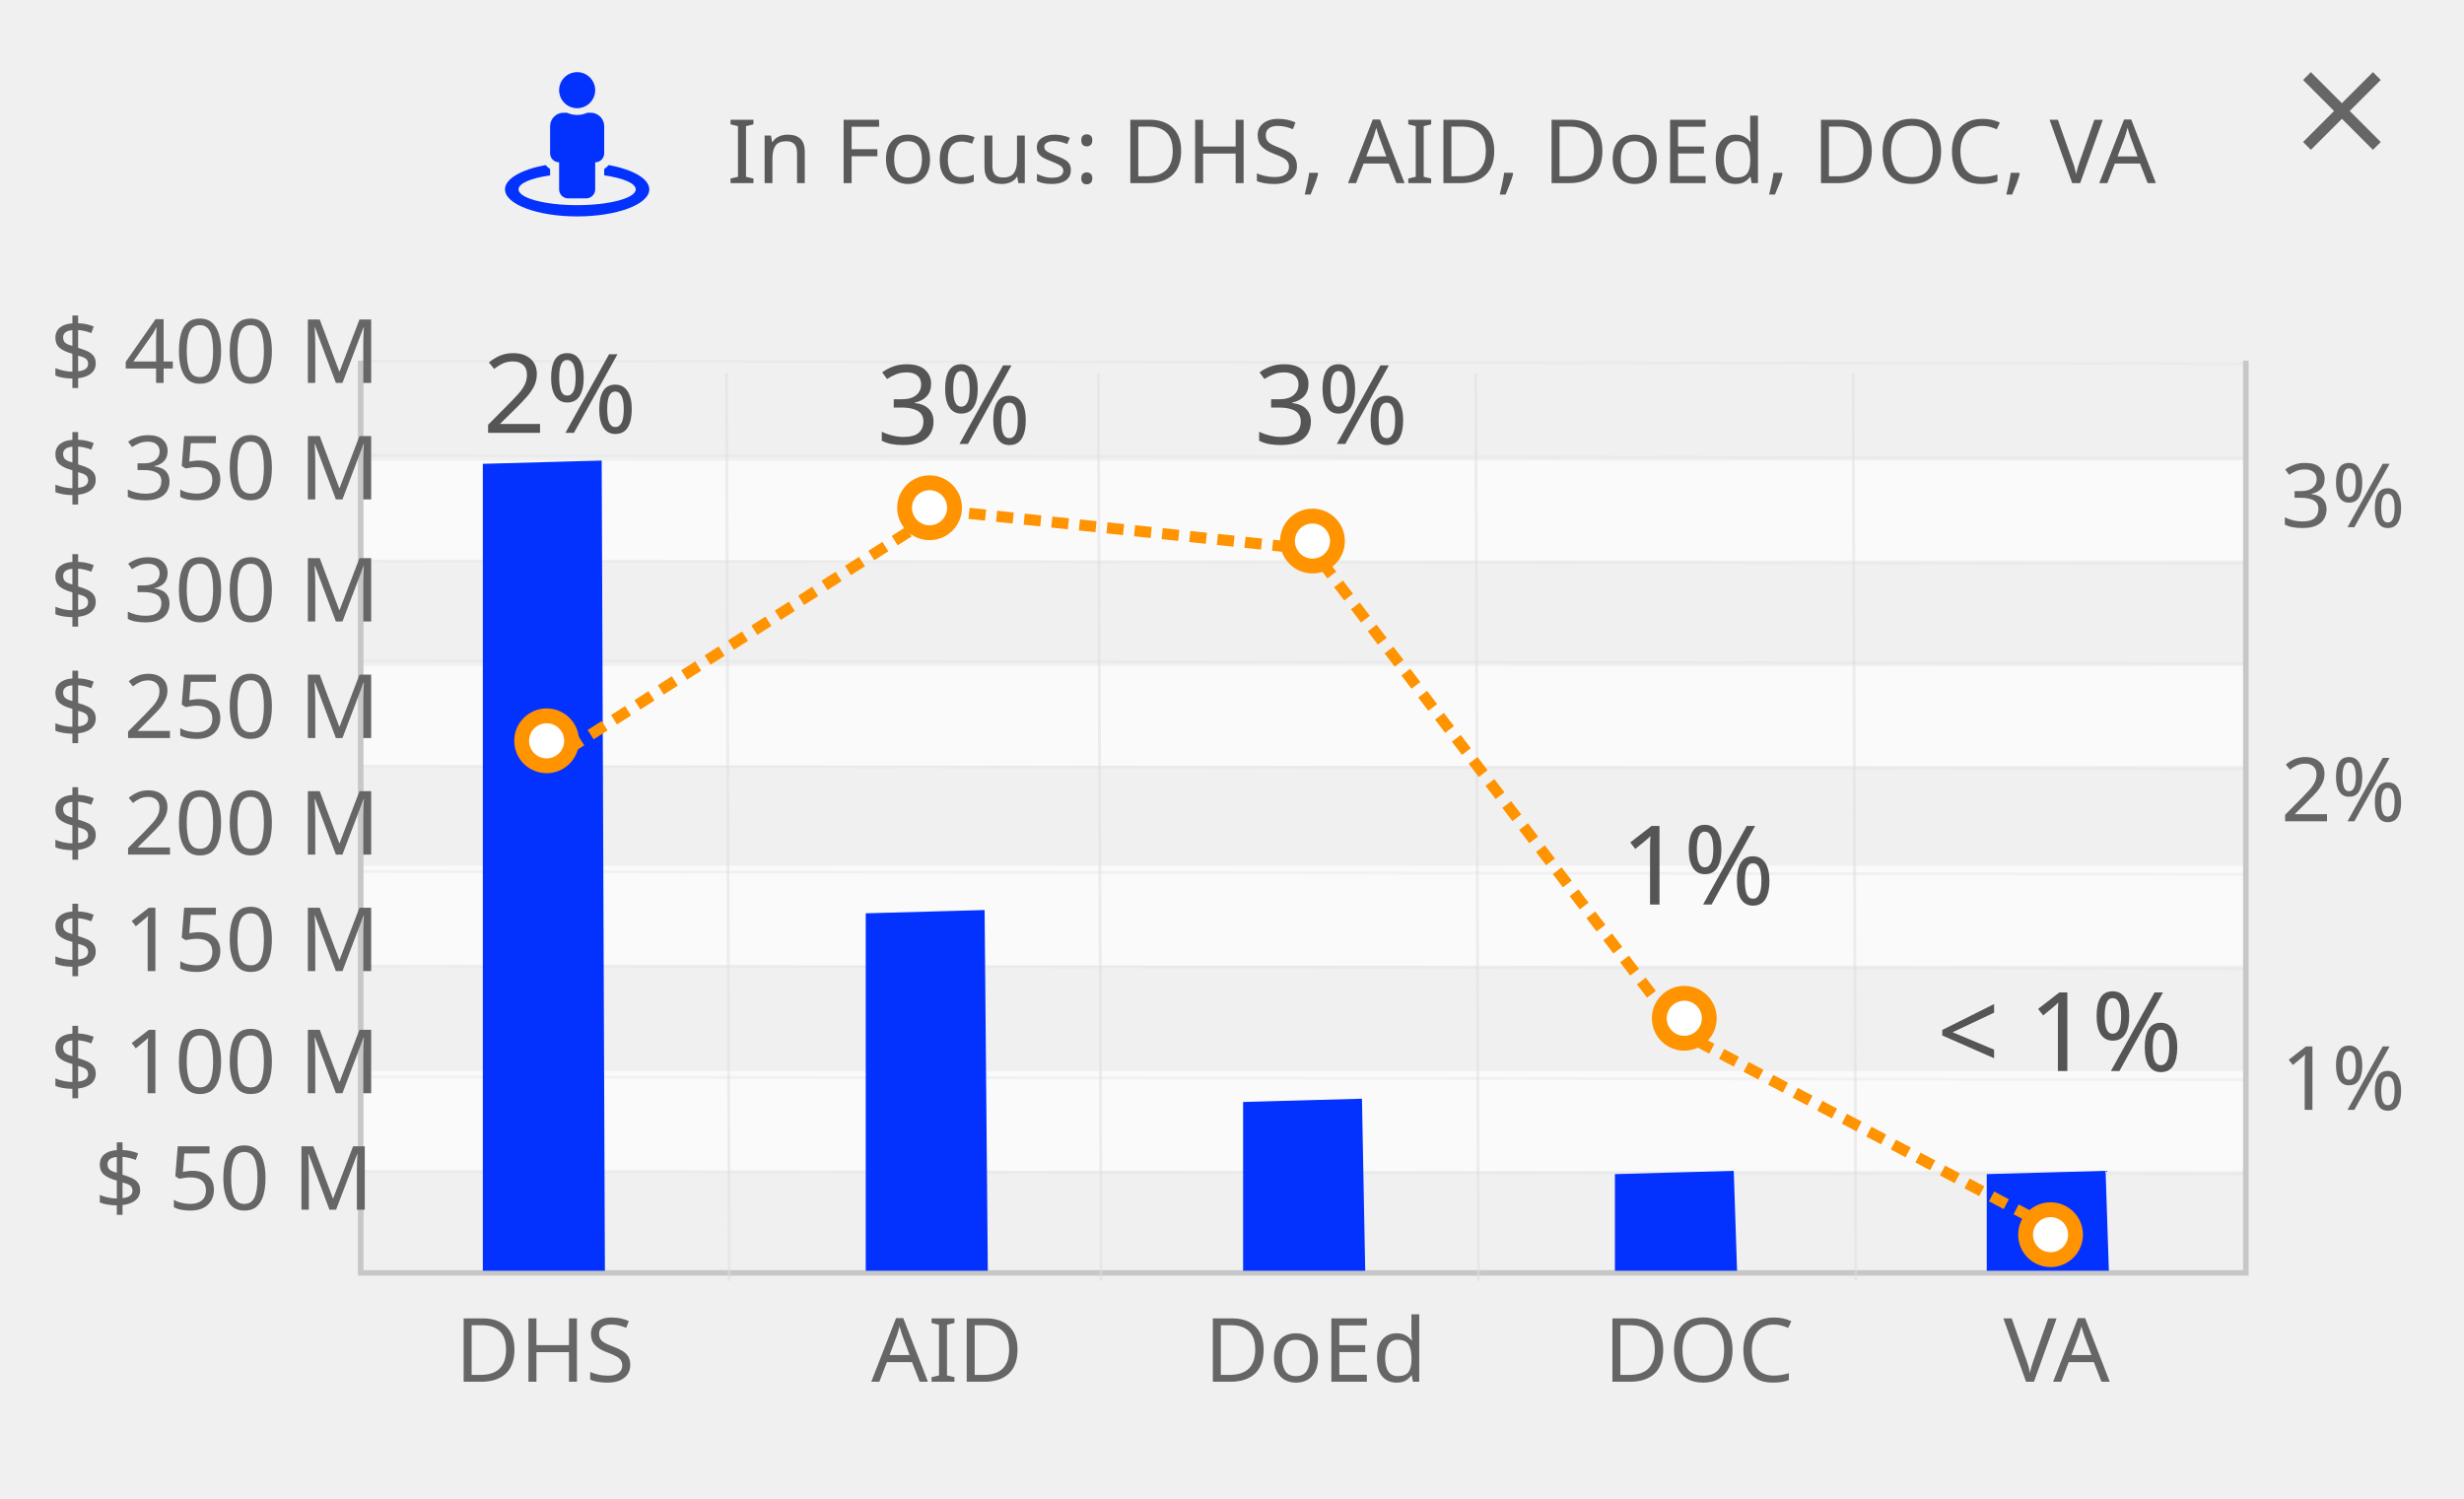
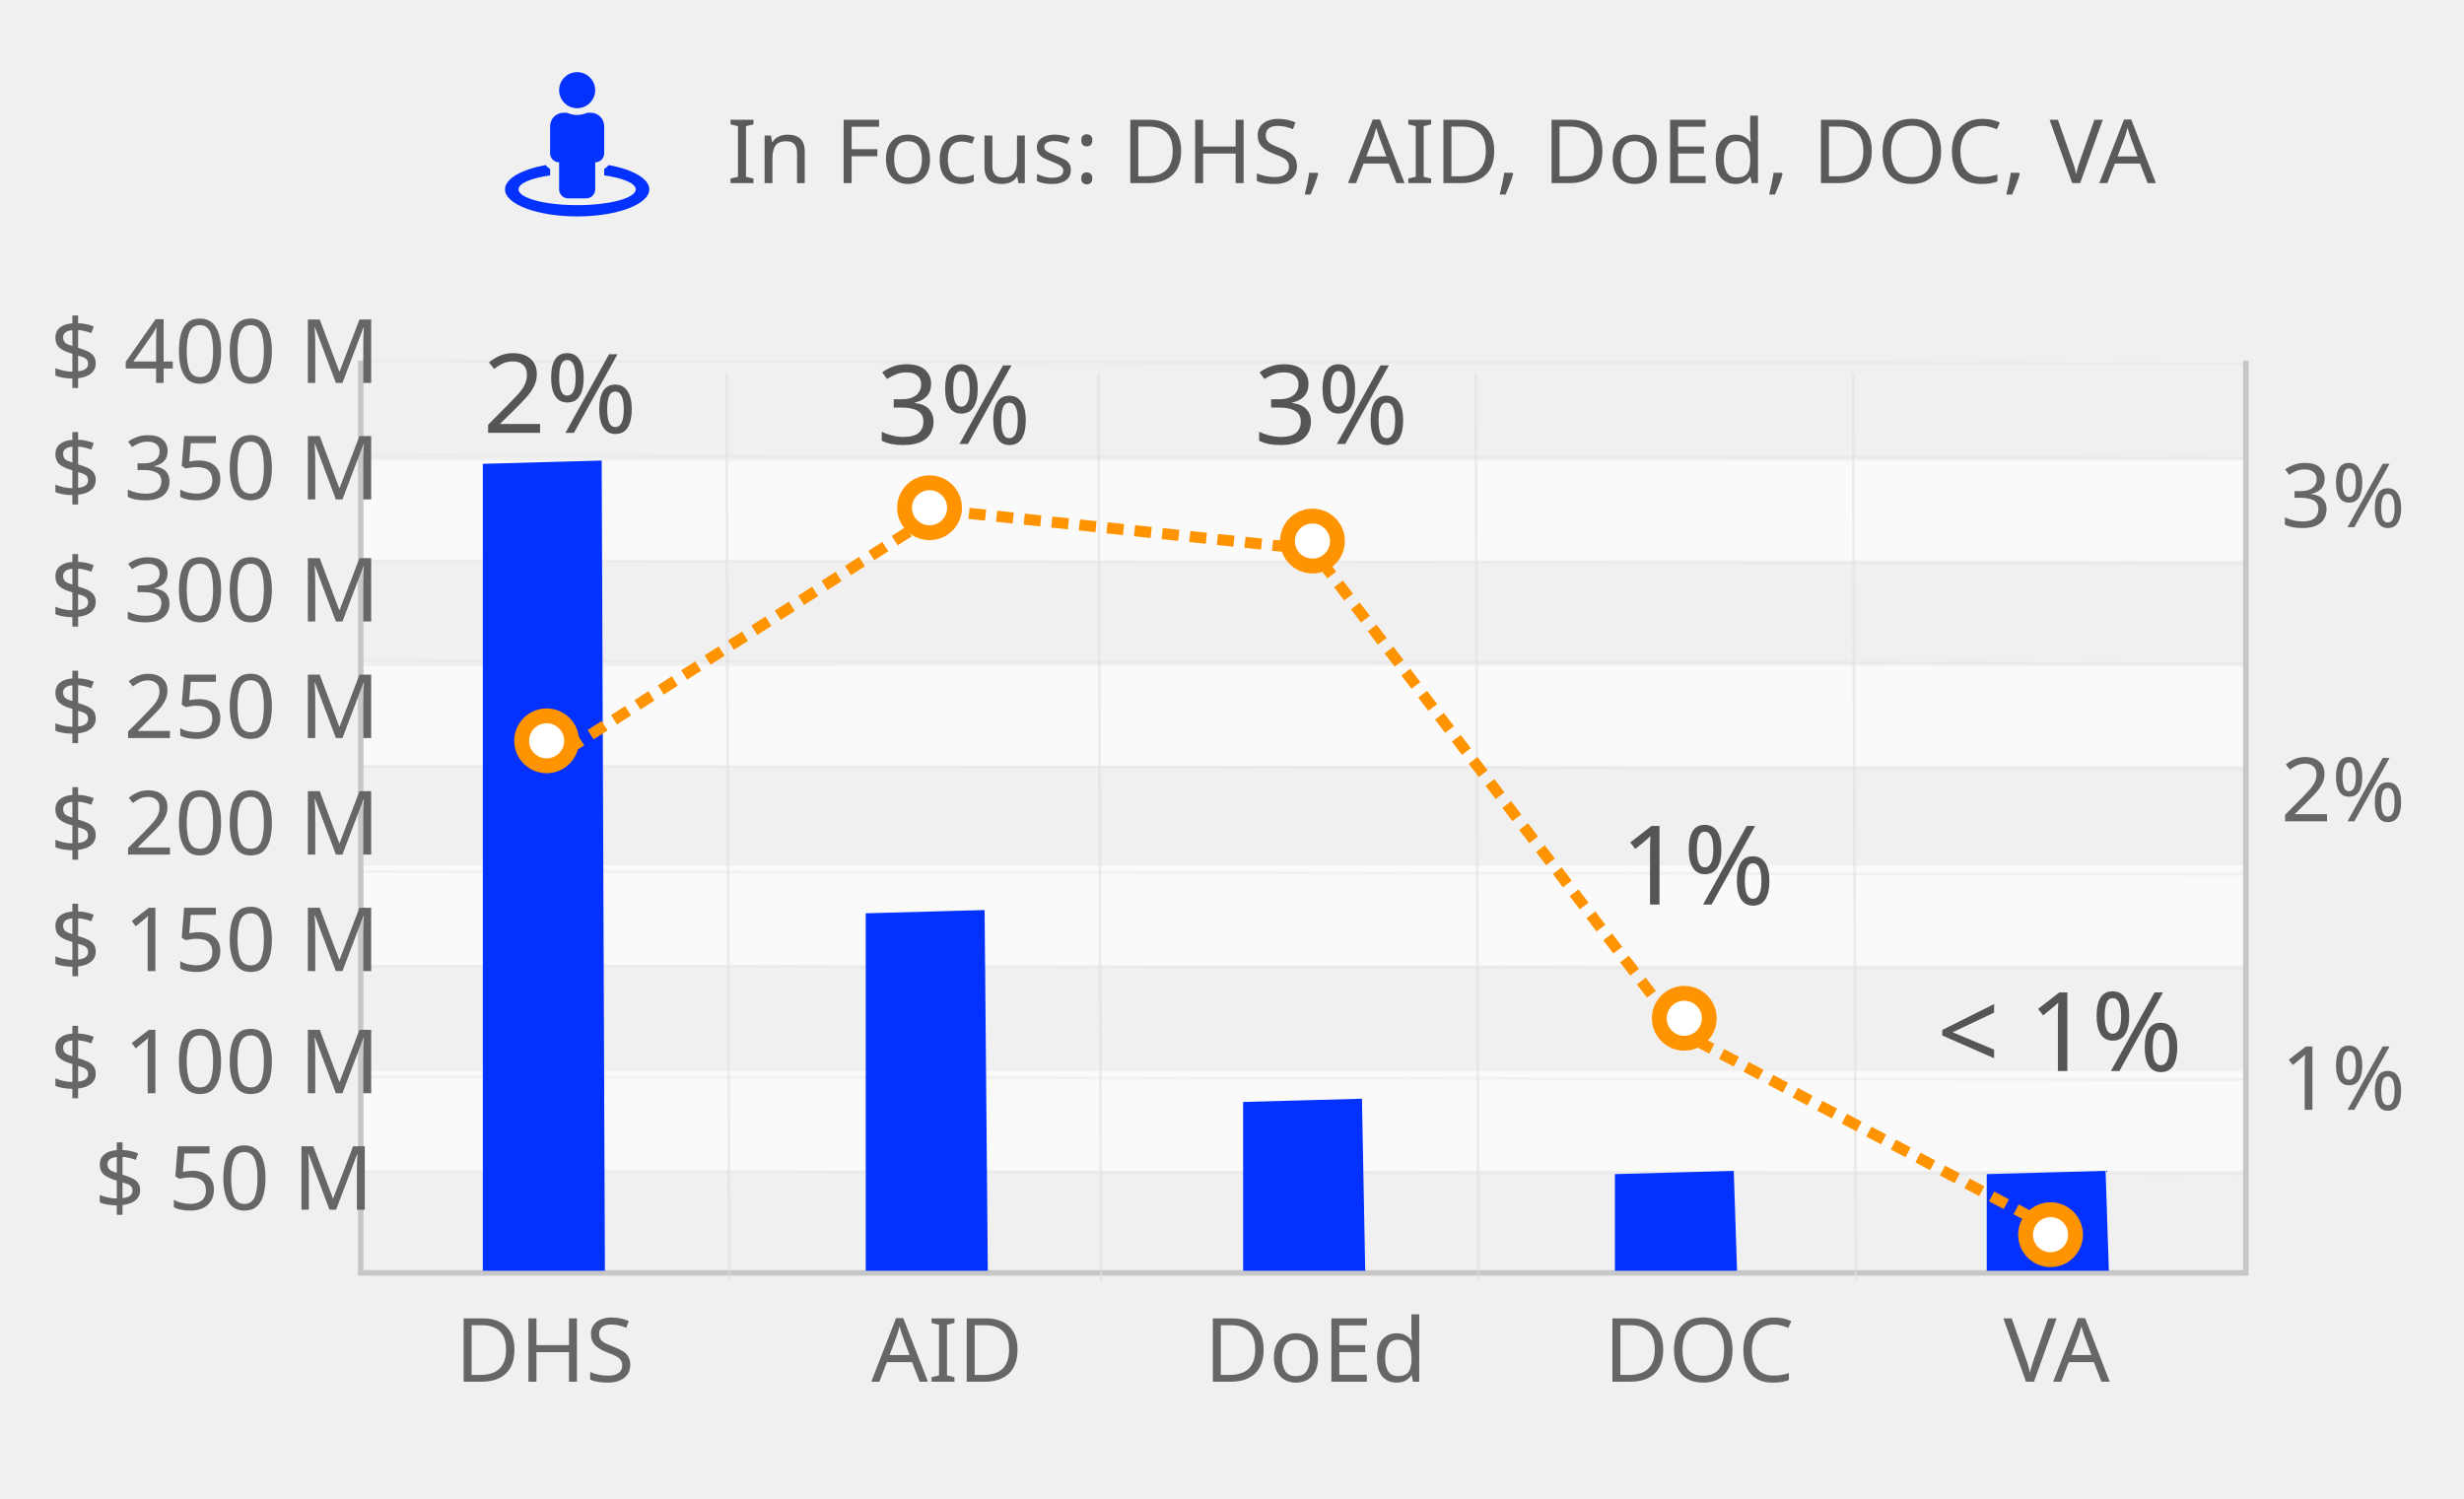
<svg xmlns="http://www.w3.org/2000/svg" tabindex="0" width="100%" height="270px" aria-label="Bar chart of the 5 CFO Act agencies with the smallest amount of contract spending shown in millions of dollars. A line chart overlays the bars showing percentage of total contract spending by each agency. All are 3% or less." viewBox="0 0 444 270" version="1.1">
  <defs>
    <style text="text/css">
	#clear-24px:hover {
	  cursor: pointer;
 	}
      </style>
  </defs>
  <g id="Viz-1-Pop-Out-Outline_Desktop" stroke="none" stroke-width="1" fill="none" fill-rule="evenodd">
    <g id="Background" transform="translate(65, 64)">
      <g id="Background-fill" transform="translate(0, 19)" fill="#FAFAFA" fill-rule="nonzero">
        <polygon id="Rectangle-16" points="0 110 340 110 340 128 0 128" />
        <polygon id="Rectangle-16-Copy-2" points="0 73 340 73 340 91 0 91" />
        <polygon id="Rectangle-16-Copy-3" points="0 37 340 37 340 55 0 55" />
        <polygon id="Rectangle-16-Copy-4" points="0 0 340 0 340 18 0 18" />
      </g>
      <g id="Horizontal-Lines" opacity="0.3" stroke="#DDDDDD" stroke-linecap="square" stroke-width="0.525">
        <line x1="0.351" y1="1.053" x2="339.697" y2="1.553" id="Line" />
        <line x1="0.351" y1="18.053" x2="339.697" y2="18.553" id="Line-Copy-7" />
        <line x1="0.351" y1="37.053" x2="339.697" y2="37.553" id="Line-Copy-8" />
        <line x1="0.351" y1="55.053" x2="339.697" y2="55.553" id="Line-Copy-9" />
        <line x1="0.351" y1="74.053" x2="339.697" y2="74.553" id="Line-Copy-10" />
        <line x1="0.351" y1="93.053" x2="339.697" y2="93.553" id="Line-Copy-11" />
        <line x1="0.351" y1="110.053" x2="339.697" y2="110.553" id="Line-Copy-12" />
        <line x1="0.351" y1="130.053" x2="339.697" y2="130.553" id="Line-Copy-13" />
        <line x1="0.351" y1="147.053" x2="339.697" y2="147.553" id="Line-Copy-14" />
      </g>
      <polyline id="Scale" stroke="#C7C7C7" points="0 1 0 165.381 339.691 165.381 339.691 1" />
      <g id="Vertical-Lines" transform="translate(65, 3)" fill-rule="nonzero" opacity="0.5" stroke="#DDDDDD" stroke-linecap="square" stroke-width="0.525">
        <line x1="1.409" y1="163.581" x2="0.919" y2="0.5" id="Line-9-Copy-9" />
        <line x1="68.409" y1="163.581" x2="67.919" y2="0.5" id="Line-9-Copy-13" />
        <line x1="136.409" y1="163.581" x2="135.919" y2="0.5" id="Line-9-Copy-14" />
        <line x1="204.409" y1="163.581" x2="203.919" y2="0.5" id="Line-9-Copy-15" />
      </g>
    </g>
    <g id="Bar-Chart" transform="translate(87, 83)" fill="#0332FF" stroke="#0332FF" stroke-width="0.525">
      <path d="M21.16,0.263 L0.263,0.84 L0.263,145.738 L21.738,145.738 L21.16,0.263 Z" id="Rectangle" />
      <path d="M90.16,81.263 L69.263,81.84 L69.263,145.738 L90.737,145.738 L90.16,81.263 Z" id="Rectangle-Copy-2" />
      <path d="M158.16,115.263 L137.262,115.84 L137.262,145.738 L158.738,145.738 L158.16,115.263 Z" id="Rectangle-Copy-3" />
      <path d="M225.16,128.262 L204.262,128.84 L204.262,145.738 L225.738,145.738 L225.16,128.262 Z" id="Rectangle-Copy-4" />
      <path d="M292.16,128.262 L271.262,128.84 L271.262,145.738 L292.738,145.738 L292.16,128.262 Z" id="Rectangle-Copy-5" />
    </g>
    <path d="M98,137.771 L169.731,92 L236.458,99 L302.783,186 L371,222" id="Percent-Line" stroke="#FF9300" stroke-width="2" stroke-dasharray="3,2" />
    <g id="Circles" transform="translate(94, 87)" fill="#FFFFFF" stroke="#FF9300" stroke-width="2.675">
      <circle id="Oval-Copy-9" cx="4.5" cy="46.5" r="4.5" />
      <circle id="Oval-Copy-19" cx="73.5" cy="4.5" r="4.5" />
      <circle id="Oval-Copy-20" cx="142.5" cy="10.5" r="4.5" />
      <circle id="Oval-Copy-21" cx="209.5" cy="96.5" r="4.5" />
      <circle id="Oval-Copy-22" cx="275.5" cy="135.5" r="4.5" />
    </g>
    <g id="Percents" transform="translate(87, 58)" fill="#555555" font-family="SourceSansPro-SemiBold, Source Sans Pro" font-size="19.823" font-weight="500">
      <text id="2%">
        <tspan x="0" y="20">2%</tspan>
      </text>
      <text id="3%">
        <tspan x="71" y="22">3%</tspan>
      </text>
      <text id="3%">
        <tspan x="139" y="22">3%</tspan>
      </text>
      <text id="1%">
        <tspan x="205" y="105">1%</tspan>
      </text>
      <text id="1%">
        <tspan x="262" y="135">&lt; 1%</tspan>
      </text>
    </g>
    <g id="Bottom-Labels" transform="translate(82, 233)" fill="#666666" font-family="SourceSansPro-Light, Source Sans Pro" font-size="16" font-weight="300">
      <text id="DHS">
        <tspan x="0" y="16">DHS</tspan>
      </text>
      <text id="AID">
        <tspan x="75" y="16">AID</tspan>
      </text>
      <text id="DOC">
        <tspan x="207" y="16">DOC</tspan>
      </text>
      <text id="DoEd">
        <tspan x="135" y="16">DoEd</tspan>
      </text>
      <text id="VA">
        <tspan x="279" y="16">VA</tspan>
      </text>
    </g>
    <g id="Right-axis" transform="translate(411, 79)" fill="#666666" font-family="SourceSansPro-Light, Source Sans Pro" font-size="16" font-weight="300">
      <text id="1%">
        <tspan x="0" y="121">1%</tspan>
      </text>
      <text id="2%">
        <tspan x="0" y="69">2%</tspan>
      </text>
      <text id="3%">
        <tspan x="0" y="16">3%</tspan>
      </text>
    </g>
    <g id="Left-axis" transform="translate(9, 53)" fill="#666666" font-family="SourceSansPro-Light, Source Sans Pro" font-size="16" font-weight="300">
      <text id="$-50-M">
        <tspan x="8" y="165">$ 50 M</tspan>
      </text>
      <text id="$-100-M">
        <tspan x="0" y="144">$ 100 M</tspan>
      </text>
      <text id="$-150-M">
        <tspan x="0" y="122">$ 150 M</tspan>
      </text>
      <text id="$-200-M">
        <tspan x="0" y="101">$ 200 M</tspan>
      </text>
      <text id="$-250-M">
        <tspan x="0" y="80">$ 250 M</tspan>
      </text>
      <text id="$-300-M">
        <tspan x="0" y="59">$ 300 M</tspan>
      </text>
      <text id="$-350-M">
        <tspan x="0" y="37">$ 350 M</tspan>
      </text>
      <text id="$-400-M">
        <tspan x="0" y="16">$ 400 M</tspan>
      </text>
    </g>
    <text id="Graph-Title" font-family="SourceSansPro-SemiBold, Source Sans Pro" font-size="16" font-weight="500" fill="#5A5A5A">
      <tspan x="131" y="33">In Focus: DHS, AID, DoEd, DOC, VA</tspan>
    </text>
    <g id="street-view-solid" transform="translate(91, 13)" fill="#0332FF" fill-rule="nonzero">
      <path d="M18.682,16.746 C18.448,17.015 18.186,17.259 17.875,17.439 L17.875,18.604 C21.253,19.078 23.562,20.028 23.562,21.125 C23.562,22.696 18.834,23.969 13,23.969 C7.166,23.969 2.438,22.696 2.438,21.125 C2.438,20.028 4.747,19.079 8.125,18.604 L8.125,17.439 C7.814,17.259 7.552,17.015 7.318,16.746 C2.989,17.537 0,19.198 0,21.125 C0,23.817 5.821,26 13,26 C20.179,26 26,23.817 26,21.125 C26,19.198 23.011,17.537 18.682,16.746 Z M13,6.5 C14.795,6.5 16.25,5.045 16.25,3.25 C16.25,1.455 14.795,0 13,0 C11.205,0 9.75,1.455 9.75,3.25 C9.75,5.045 11.205,6.5 13,6.5 Z M9.75,16.25 L9.75,21.125 C9.75,22.022 10.478,22.75 11.375,22.75 L14.625,22.75 C15.522,22.75 16.25,22.022 16.25,21.125 L16.25,16.25 C17.147,16.25 17.875,15.522 17.875,14.625 L17.875,9.75 C17.875,8.404 16.784,7.312 15.438,7.312 L14.838,7.312 C14.276,7.568 13.657,7.719 13,7.719 C12.343,7.719 11.724,7.568 11.162,7.312 L10.562,7.312 C9.216,7.312 8.125,8.404 8.125,9.75 L8.125,14.625 C8.125,15.522 8.853,16.25 9.75,16.25 Z" id="Shape" />
    </g>
-     <g id="clear-24px" tabindex="0" transform="translate(415, 13)" fill="#666666" fill-rule="nonzero">
-       <polygon id="x-icon" tabindex="0" points="14 1.41 12.59 0 7 5.59 1.41 0 0 1.41 5.59 7 0 12.59 1.41 14 7 8.41 12.59 14 14 12.59 8.41 7" />
-     </g>
  </g>
</svg>
